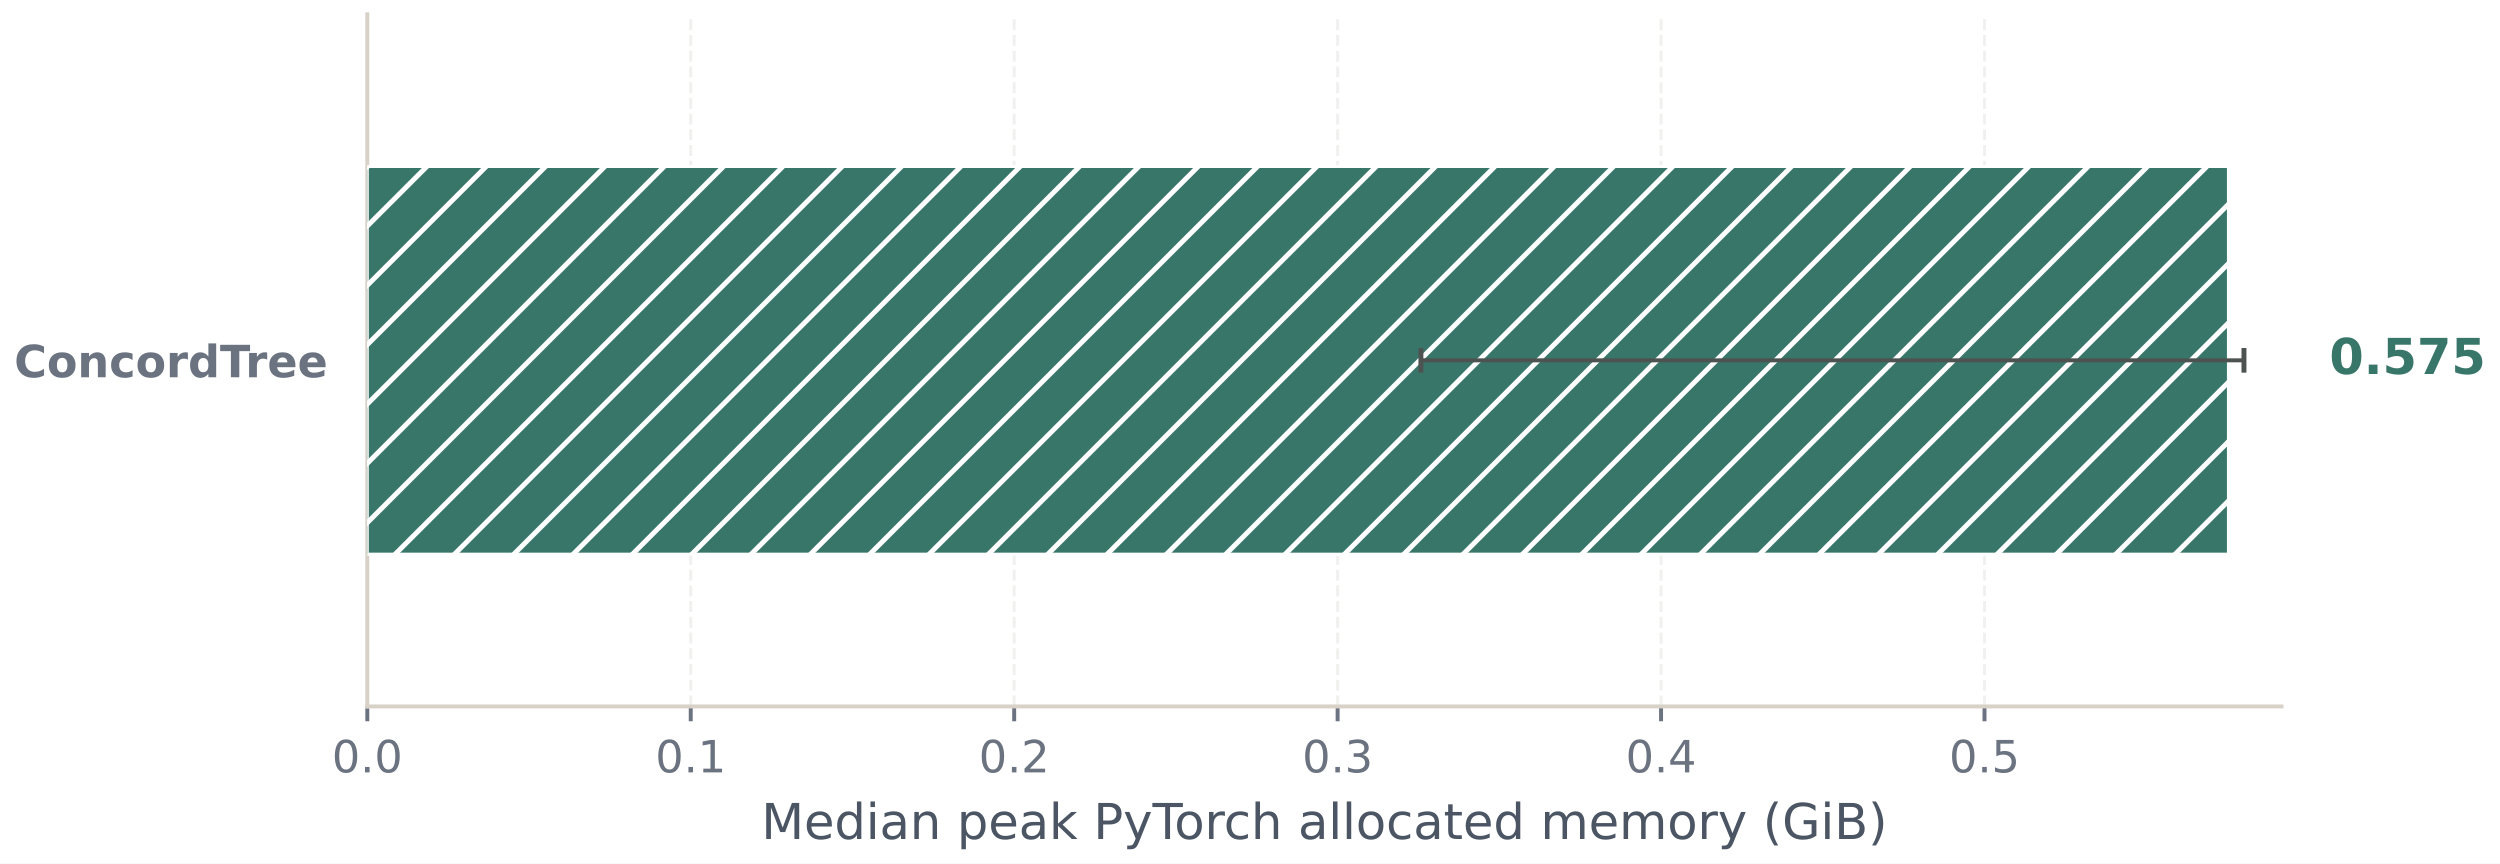
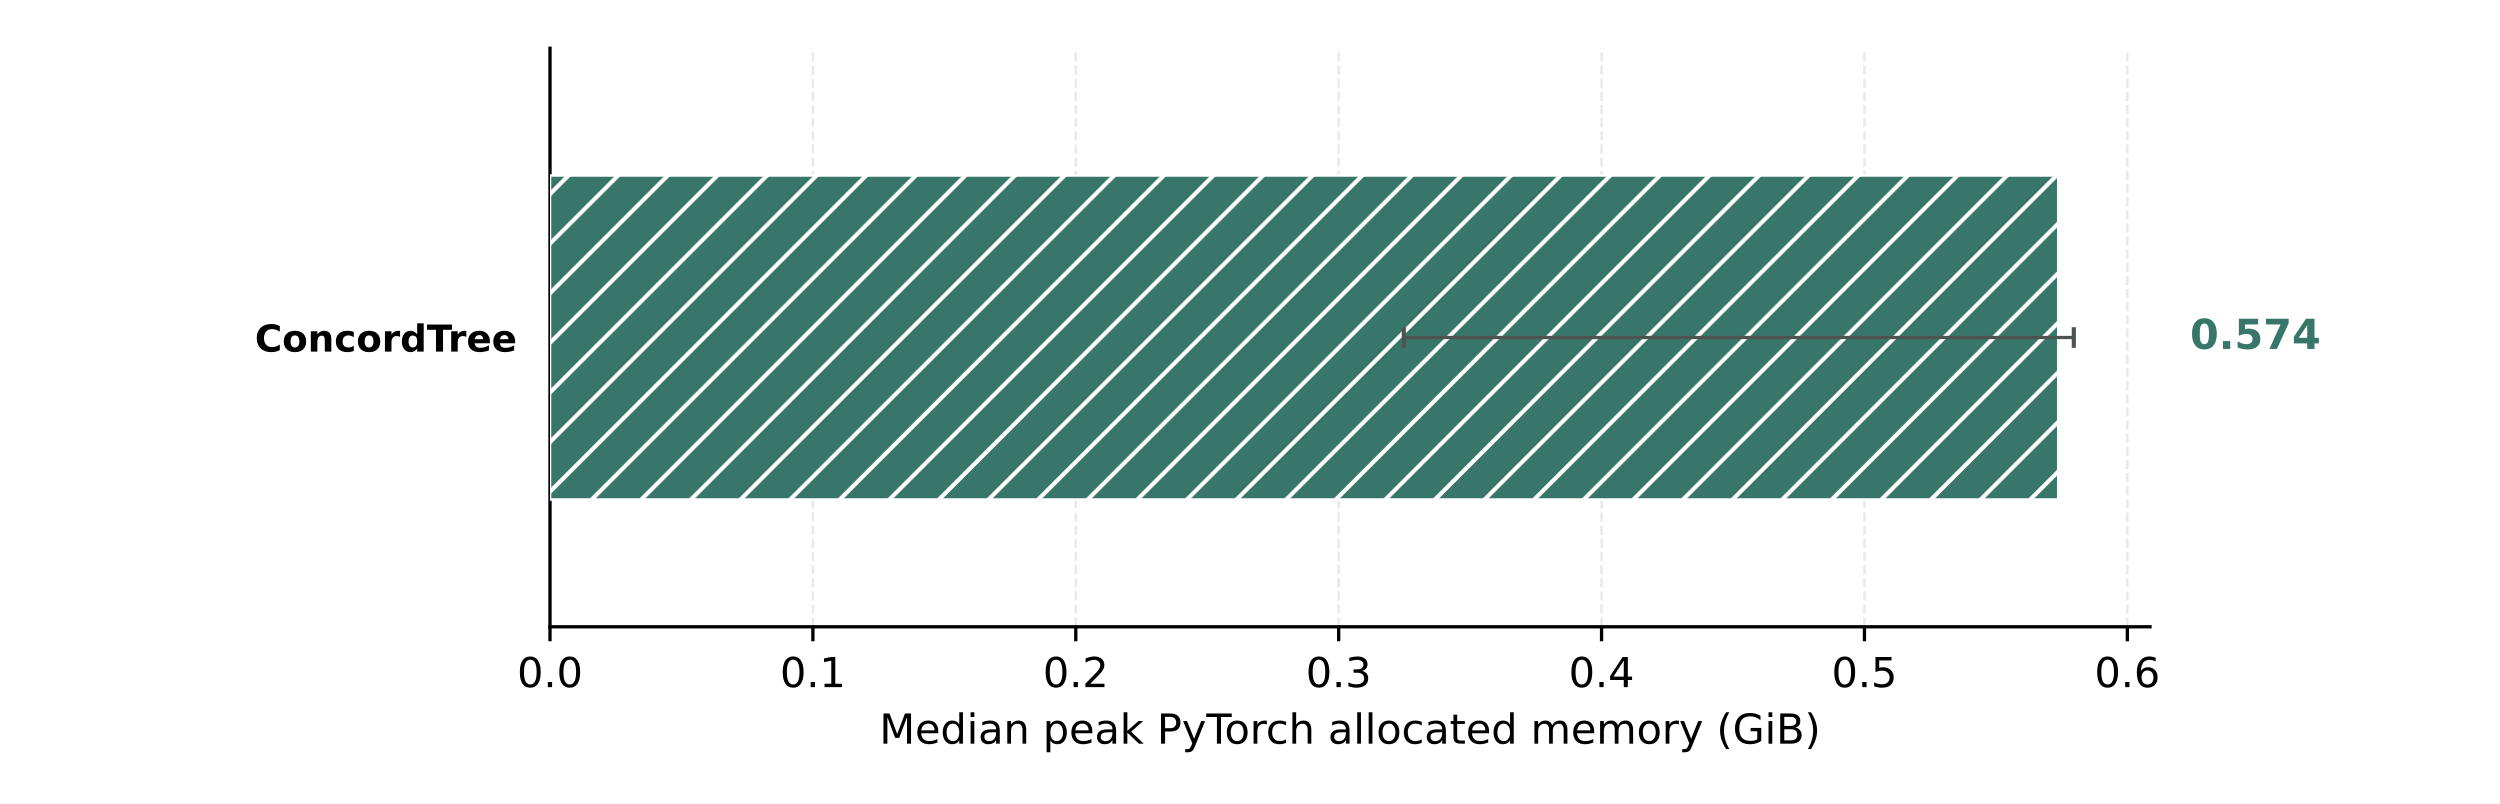
- <svg xmlns="http://www.w3.org/2000/svg" xmlns:xlink="http://www.w3.org/1999/xlink" width="505.529pt" height="174.616pt" viewBox="0 0 505.529 174.616" version="1.1">
+ <svg xmlns="http://www.w3.org/2000/svg" xmlns:xlink="http://www.w3.org/1999/xlink" width="604.8pt" height="194.4pt" viewBox="0 0 604.8 194.4" version="1.1">
  <defs>
    <style type="text/css">*{stroke-linejoin: round; stroke-linecap: butt}</style>
  </defs>
  <g id="figure_1">
    <g id="patch_1">
-       <path d="M 0 174.616  L 505.529 174.616  L 505.529 -0  L 0 -0  z " style="fill: #ffffff" />
+       <path d="M 0 194.4  L 604.8 194.4  L 604.8 0  L 0 0  z " style="fill: #ffffff" />
    </g>
    <g id="axes_1">
      <g id="patch_2">
-         <path d="M 74.271 142.848  L 461.343 142.848  L 461.343 2.88  L 74.271 2.88  z " style="fill: #ffffff" />
+         <path d="M 133.056 151.632  L 520.128 151.632  L 520.128 11.664  L 133.056 11.664  z " style="fill: #ffffff" />
      </g>
      <g id="matplotlib.axis_1">
        <g id="xtick_1">
          <g id="line2d_1">
-             <path d="M 74.271 142.848  L 74.271 2.88  " clip-path="url(#p77a857ad11)" style="fill: none; stroke-dasharray: 2.22,0.96; stroke-dashoffset: 0; stroke: #e8eae7; stroke-opacity: 0.65; stroke-width: 0.6" />
+             <path d="M 133.056 151.632  L 133.056 11.664  " clip-path="url(#pdbbc9afc9f)" style="fill: none; stroke-dasharray: 2.22,0.96; stroke-dashoffset: 0; stroke: #e8eae7; stroke-width: 0.6" />
          </g>
          <g id="line2d_2">
            <defs>
-               <path id="m4886431019" d="M 0 0  L 0 3  " style="stroke: #6b7280; stroke-width: 0.8" />
+               <path id="m3a93a59d11" d="M 0 0  L 0 3.5  " style="stroke: #000000; stroke-width: 0.8" />
            </defs>
            <g>
-               <use xlink:href="#m4886431019" x="74.271" y="142.848" style="fill: #6b7280; stroke: #6b7280; stroke-width: 0.8" />
+               <use xlink:href="#m3a93a59d11" x="133.056" y="151.632" style="stroke: #000000; stroke-width: 0.8" />
            </g>
          </g>
          <g id="text_1">
-             <text style="font-size: 9px; font-family: 'DejaVu Sans'; text-anchor: middle; fill: #6b7280" x="74.271" y="156.187" transform="rotate(-0 74.27094 156.1866)">0.0</text>
+             <text style="font-size: 10px; font-family: 'DejaVu Sans'; text-anchor: middle" x="133.056" y="166.23" transform="rotate(-0 133.056 166.2304)">0.0</text>
          </g>
        </g>
        <g id="xtick_2">
          <g id="line2d_3">
-             <path d="M 139.674 142.848  L 139.674 2.88  " clip-path="url(#p77a857ad11)" style="fill: none; stroke-dasharray: 2.22,0.96; stroke-dashoffset: 0; stroke: #e8eae7; stroke-opacity: 0.65; stroke-width: 0.6" />
+             <path d="M 196.654 151.632  L 196.654 11.664  " clip-path="url(#pdbbc9afc9f)" style="fill: none; stroke-dasharray: 2.22,0.96; stroke-dashoffset: 0; stroke: #e8eae7; stroke-width: 0.6" />
          </g>
          <g id="line2d_4">
            <g>
-               <use xlink:href="#m4886431019" x="139.674" y="142.848" style="fill: #6b7280; stroke: #6b7280; stroke-width: 0.8" />
+               <use xlink:href="#m3a93a59d11" x="196.654" y="151.632" style="stroke: #000000; stroke-width: 0.8" />
            </g>
          </g>
          <g id="text_2">
-             <text style="font-size: 9px; font-family: 'DejaVu Sans'; text-anchor: middle; fill: #6b7280" x="139.674" y="156.187" transform="rotate(-0 139.6745 156.1866)">0.1</text>
+             <text style="font-size: 10px; font-family: 'DejaVu Sans'; text-anchor: middle" x="196.654" y="166.23" transform="rotate(-0 196.6543 166.2304)">0.1</text>
          </g>
        </g>
        <g id="xtick_3">
          <g id="line2d_5">
-             <path d="M 205.078 142.848  L 205.078 2.88  " clip-path="url(#p77a857ad11)" style="fill: none; stroke-dasharray: 2.22,0.96; stroke-dashoffset: 0; stroke: #e8eae7; stroke-opacity: 0.65; stroke-width: 0.6" />
+             <path d="M 260.253 151.632  L 260.253 11.664  " clip-path="url(#pdbbc9afc9f)" style="fill: none; stroke-dasharray: 2.22,0.96; stroke-dashoffset: 0; stroke: #e8eae7; stroke-width: 0.6" />
          </g>
          <g id="line2d_6">
            <g>
-               <use xlink:href="#m4886431019" x="205.078" y="142.848" style="fill: #6b7280; stroke: #6b7280; stroke-width: 0.8" />
+               <use xlink:href="#m3a93a59d11" x="260.253" y="151.632" style="stroke: #000000; stroke-width: 0.8" />
            </g>
          </g>
          <g id="text_3">
-             <text style="font-size: 9px; font-family: 'DejaVu Sans'; text-anchor: middle; fill: #6b7280" x="205.078" y="156.187" transform="rotate(-0 205.078 156.1866)">0.2</text>
+             <text style="font-size: 10px; font-family: 'DejaVu Sans'; text-anchor: middle" x="260.253" y="166.23" transform="rotate(-0 260.2525 166.2304)">0.2</text>
          </g>
        </g>
        <g id="xtick_4">
          <g id="line2d_7">
-             <path d="M 270.482 142.848  L 270.482 2.88  " clip-path="url(#p77a857ad11)" style="fill: none; stroke-dasharray: 2.22,0.96; stroke-dashoffset: 0; stroke: #e8eae7; stroke-opacity: 0.65; stroke-width: 0.6" />
+             <path d="M 323.851 151.632  L 323.851 11.664  " clip-path="url(#pdbbc9afc9f)" style="fill: none; stroke-dasharray: 2.22,0.96; stroke-dashoffset: 0; stroke: #e8eae7; stroke-width: 0.6" />
          </g>
          <g id="line2d_8">
            <g>
-               <use xlink:href="#m4886431019" x="270.482" y="142.848" style="fill: #6b7280; stroke: #6b7280; stroke-width: 0.8" />
+               <use xlink:href="#m3a93a59d11" x="323.851" y="151.632" style="stroke: #000000; stroke-width: 0.8" />
            </g>
          </g>
          <g id="text_4">
-             <text style="font-size: 9px; font-family: 'DejaVu Sans'; text-anchor: middle; fill: #6b7280" x="270.482" y="156.187" transform="rotate(-0 270.4815 156.1866)">0.3</text>
+             <text style="font-size: 10px; font-family: 'DejaVu Sans'; text-anchor: middle" x="323.851" y="166.23" transform="rotate(-0 323.8508 166.2304)">0.3</text>
          </g>
        </g>
        <g id="xtick_5">
          <g id="line2d_9">
-             <path d="M 335.885 142.848  L 335.885 2.88  " clip-path="url(#p77a857ad11)" style="fill: none; stroke-dasharray: 2.22,0.96; stroke-dashoffset: 0; stroke: #e8eae7; stroke-opacity: 0.65; stroke-width: 0.6" />
+             <path d="M 387.449 151.632  L 387.449 11.664  " clip-path="url(#pdbbc9afc9f)" style="fill: none; stroke-dasharray: 2.22,0.96; stroke-dashoffset: 0; stroke: #e8eae7; stroke-width: 0.6" />
          </g>
          <g id="line2d_10">
            <g>
-               <use xlink:href="#m4886431019" x="335.885" y="142.848" style="fill: #6b7280; stroke: #6b7280; stroke-width: 0.8" />
+               <use xlink:href="#m3a93a59d11" x="387.449" y="151.632" style="stroke: #000000; stroke-width: 0.8" />
            </g>
          </g>
          <g id="text_5">
-             <text style="font-size: 9px; font-family: 'DejaVu Sans'; text-anchor: middle; fill: #6b7280" x="335.885" y="156.187" transform="rotate(-0 335.8851 156.1866)">0.4</text>
+             <text style="font-size: 10px; font-family: 'DejaVu Sans'; text-anchor: middle" x="387.449" y="166.23" transform="rotate(-0 387.4491 166.2304)">0.4</text>
          </g>
        </g>
        <g id="xtick_6">
          <g id="line2d_11">
-             <path d="M 401.289 142.848  L 401.289 2.88  " clip-path="url(#p77a857ad11)" style="fill: none; stroke-dasharray: 2.22,0.96; stroke-dashoffset: 0; stroke: #e8eae7; stroke-opacity: 0.65; stroke-width: 0.6" />
+             <path d="M 451.047 151.632  L 451.047 11.664  " clip-path="url(#pdbbc9afc9f)" style="fill: none; stroke-dasharray: 2.22,0.96; stroke-dashoffset: 0; stroke: #e8eae7; stroke-width: 0.6" />
          </g>
          <g id="line2d_12">
            <g>
-               <use xlink:href="#m4886431019" x="401.289" y="142.848" style="fill: #6b7280; stroke: #6b7280; stroke-width: 0.8" />
+               <use xlink:href="#m3a93a59d11" x="451.047" y="151.632" style="stroke: #000000; stroke-width: 0.8" />
            </g>
          </g>
          <g id="text_6">
-             <text style="font-size: 9px; font-family: 'DejaVu Sans'; text-anchor: middle; fill: #6b7280" x="401.289" y="156.187" transform="rotate(-0 401.2886 156.1866)">0.5</text>
+             <text style="font-size: 10px; font-family: 'DejaVu Sans'; text-anchor: middle" x="451.047" y="166.23" transform="rotate(-0 451.0474 166.2304)">0.5</text>
          </g>
        </g>
-         <g id="text_7">
-           <text style="font-size: 10px; font-family: 'DejaVu Sans'; text-anchor: middle; fill: #4b5563" x="267.807" y="169.657" transform="rotate(-0 267.8069 169.6567)">Median peak PyTorch allocated memory (GiB)</text>
+         <g id="xtick_7">
+           <g id="line2d_13">
+             <path d="M 514.646 151.632  L 514.646 11.664  " clip-path="url(#pdbbc9afc9f)" style="fill: none; stroke-dasharray: 2.22,0.96; stroke-dashoffset: 0; stroke: #e8eae7; stroke-width: 0.6" />
+           </g>
+           <g id="line2d_14">
+             <g>
+               <use xlink:href="#m3a93a59d11" x="514.646" y="151.632" style="stroke: #000000; stroke-width: 0.8" />
+             </g>
+           </g>
+           <g id="text_7">
+             <text style="font-size: 10px; font-family: 'DejaVu Sans'; text-anchor: middle" x="514.646" y="166.23" transform="rotate(-0 514.6457 166.2304)">0.6</text>
+           </g>
+         </g>
+         <g id="text_8">
+           <text style="font-size: 10px; font-family: 'DejaVu Sans'; text-anchor: middle" x="326.592" y="179.909" transform="rotate(-0 326.592 179.9086)">Median peak PyTorch allocated memory (GiB)</text>
        </g>
      </g>
      <g id="matplotlib.axis_2">
        <g id="ytick_1">
-           <g id="line2d_13" />
-           <g id="text_8">
-             <text style="font-weight: 700; font-size: 9px; font-family: 'DejaVu Sans'; text-anchor: end; fill: #6b7280" x="66.271" y="76.283" transform="rotate(-0 66.27094 76.2833)">ConcordTree</text>
+           <g id="line2d_15" />
+           <g id="text_9">
+             <text style="font-weight: 700; font-size: 9px; font-family: 'DejaVu Sans'; text-anchor: end" x="125.056" y="85.067" transform="rotate(-0 125.056 85.0673)">ConcordTree</text>
          </g>
        </g>
      </g>
      <g id="patch_3">
-         <path d="M 74.271 142.848  L 74.271 2.88  " style="fill: none; stroke: #d8d1c7; stroke-width: 0.8; stroke-linejoin: miter; stroke-linecap: square" />
+         <path d="M 133.056 151.632  L 133.056 11.664  " style="fill: none; stroke: #000000; stroke-width: 0.8; stroke-linejoin: miter; stroke-linecap: square" />
      </g>
      <g id="patch_4">
-         <path d="M 74.271 142.848  L 461.343 142.848  " style="fill: none; stroke: #d8d1c7; stroke-width: 0.8; stroke-linejoin: miter; stroke-linecap: square" />
+         <path d="M 133.056 151.632  L 520.128 151.632  " style="fill: none; stroke: #000000; stroke-width: 0.8; stroke-linejoin: miter; stroke-linecap: square" />
      </g>
      <g id="patch_5">
-         <path d="M 74.271 33.673  L 450.612 33.673  L 450.612 112.055  L 74.271 112.055  z " clip-path="url(#p77a857ad11)" style="fill: url(#h8933b463b2); stroke: #ffffff; stroke-width: 0.6; stroke-linejoin: miter" />
+         <path d="M 133.056 42.457  L 497.923 42.457  L 497.923 120.839  L 133.056 120.839  z " clip-path="url(#pdbbc9afc9f)" style="fill: url(#h5499ac700a); stroke: #ffffff; stroke-width: 0.6; stroke-linejoin: miter" />
      </g>
-       <g id="text_9">
-         <text style="font-weight: 700; font-size: 10px; font-family: 'DejaVu Sans'; text-anchor: start; fill: #39766a" x="471.02" y="75.623" transform="rotate(-0 471.0197 75.62337)">0.575</text>
+       <g id="text_10">
+         <text style="font-weight: 700; font-size: 10px; font-family: 'DejaVu Sans'; text-anchor: start; fill: #39766a" x="529.805" y="84.407" transform="rotate(-0 529.8048 84.40738)">0.574</text>
      </g>
      <g id="LineCollection_1">
-         <path d="M 287.322 72.864  L 453.753 72.864  " clip-path="url(#p77a857ad11)" style="fill: none; stroke: #4d5350; stroke-width: 0.8" />
+         <path d="M 339.61 81.648  L 501.696 81.648  " clip-path="url(#pdbbc9afc9f)" style="fill: none; stroke: #4d5350; stroke-width: 0.8" />
      </g>
-       <g id="line2d_14">
+       <g id="line2d_16">
        <defs>
-           <path id="m9668e91365" d="M 0 2.5  L 0 -2.5  " style="stroke: #4d5350" />
+           <path id="m6bf8c89372" d="M 0 2.5  L 0 -2.5  " style="stroke: #4d5350" />
        </defs>
-         <g clip-path="url(#p77a857ad11)">
-           <use xlink:href="#m9668e91365" x="287.322" y="72.864" style="fill: #1f77b4; stroke: #4d5350" />
+         <g clip-path="url(#pdbbc9afc9f)">
+           <use xlink:href="#m6bf8c89372" x="339.61" y="81.648" style="fill: #1f77b4; stroke: #4d5350" />
        </g>
      </g>
-       <g id="line2d_15">
-         <g clip-path="url(#p77a857ad11)">
-           <use xlink:href="#m9668e91365" x="453.753" y="72.864" style="fill: #1f77b4; stroke: #4d5350" />
+       <g id="line2d_17">
+         <g clip-path="url(#pdbbc9afc9f)">
+           <use xlink:href="#m6bf8c89372" x="501.696" y="81.648" style="fill: #1f77b4; stroke: #4d5350" />
        </g>
      </g>
    </g>
  </g>
  <defs>
-     <clipPath id="p77a857ad11">
-       <rect x="74.271" y="2.88" width="387.072" height="139.968" />
+     <clipPath id="pdbbc9afc9f">
+       <rect x="133.056" y="11.664" width="387.072" height="139.968" />
    </clipPath>
  </defs>
  <defs>
-     <pattern id="h8933b463b2" patternUnits="userSpaceOnUse" x="0" y="0" width="72" height="72">
+     <pattern id="h5499ac700a" patternUnits="userSpaceOnUse" x="0" y="0" width="72" height="72">
      <rect x="0" y="0" width="73" height="73" fill="#39766a" />
      <path d="M -36 36  L 36 -36  M -30 42  L 42 -30  M -24 48  L 48 -24  M -18 54  L 54 -18  M -12 60  L 60 -12  M -6 66  L 66 -6  M 0 72  L 72 0  M 6 78  L 78 6  M 12 84  L 84 12  M 18 90  L 90 18  M 24 96  L 96 24  M 30 102  L 102 30  M 36 108  L 108 36  " style="fill: #ffffff; stroke: #ffffff; stroke-width: 1.0; stroke-linecap: butt; stroke-linejoin: miter" />
    </pattern>
  </defs>
</svg>
